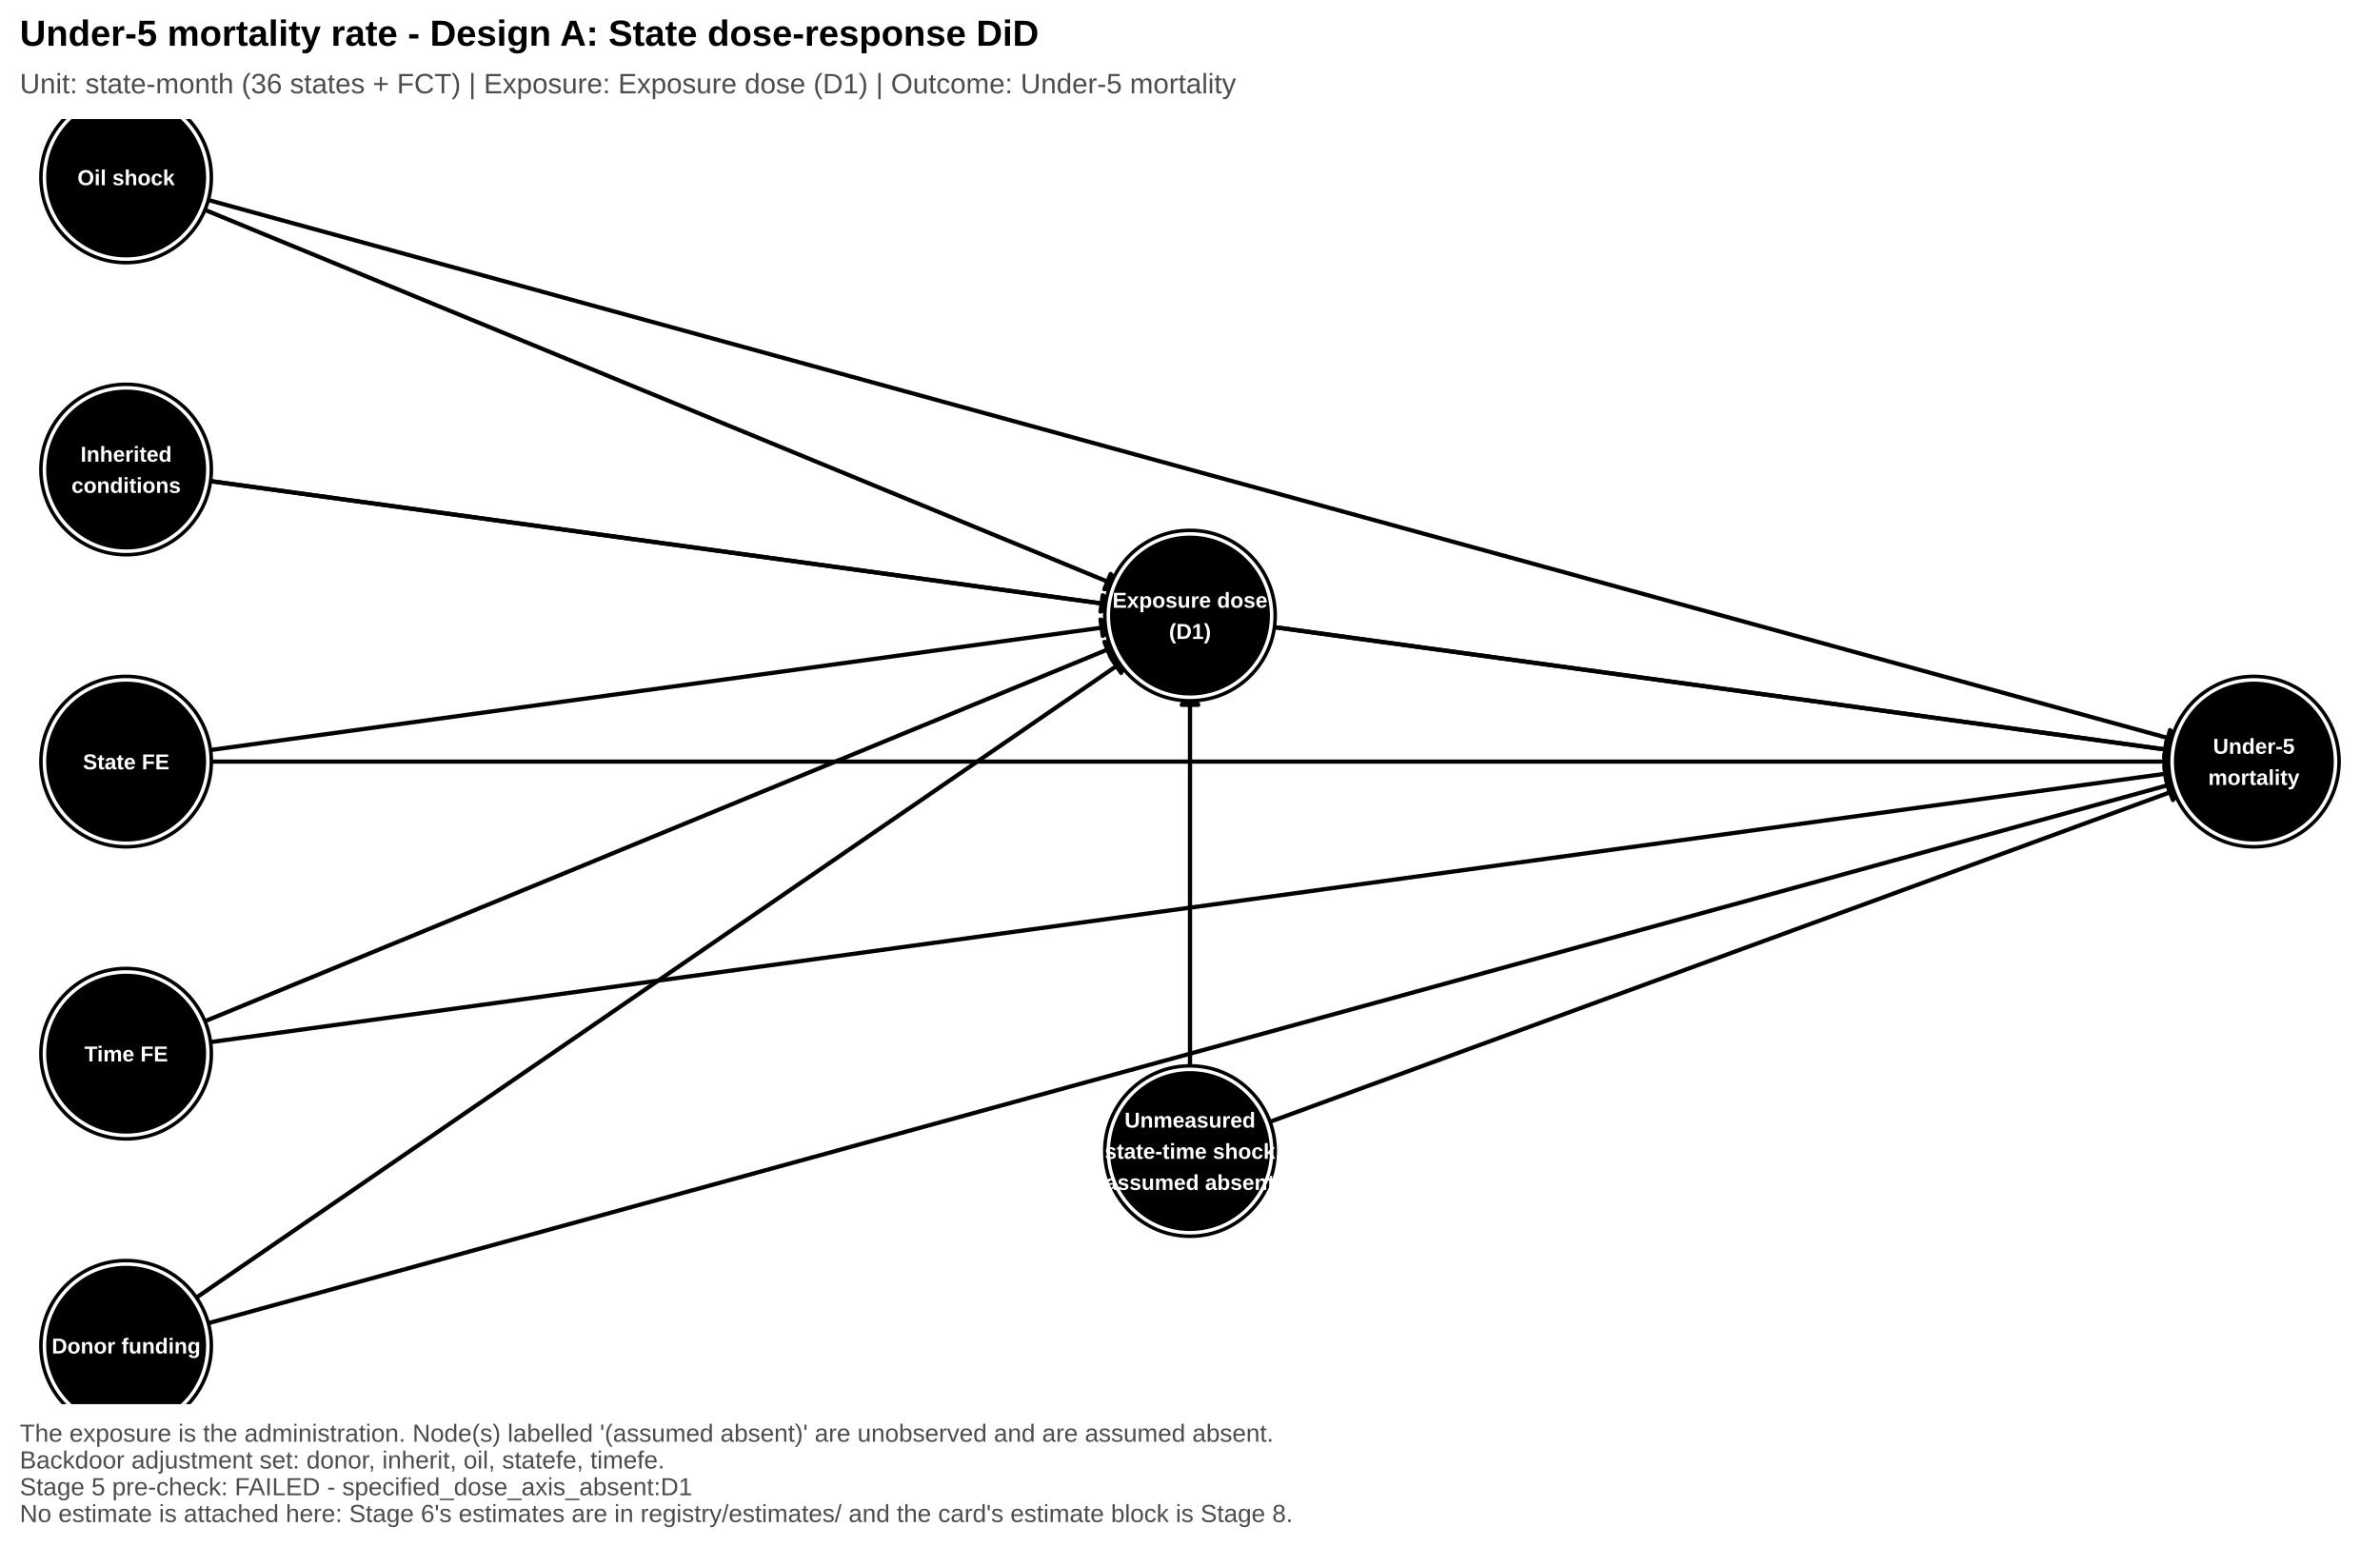
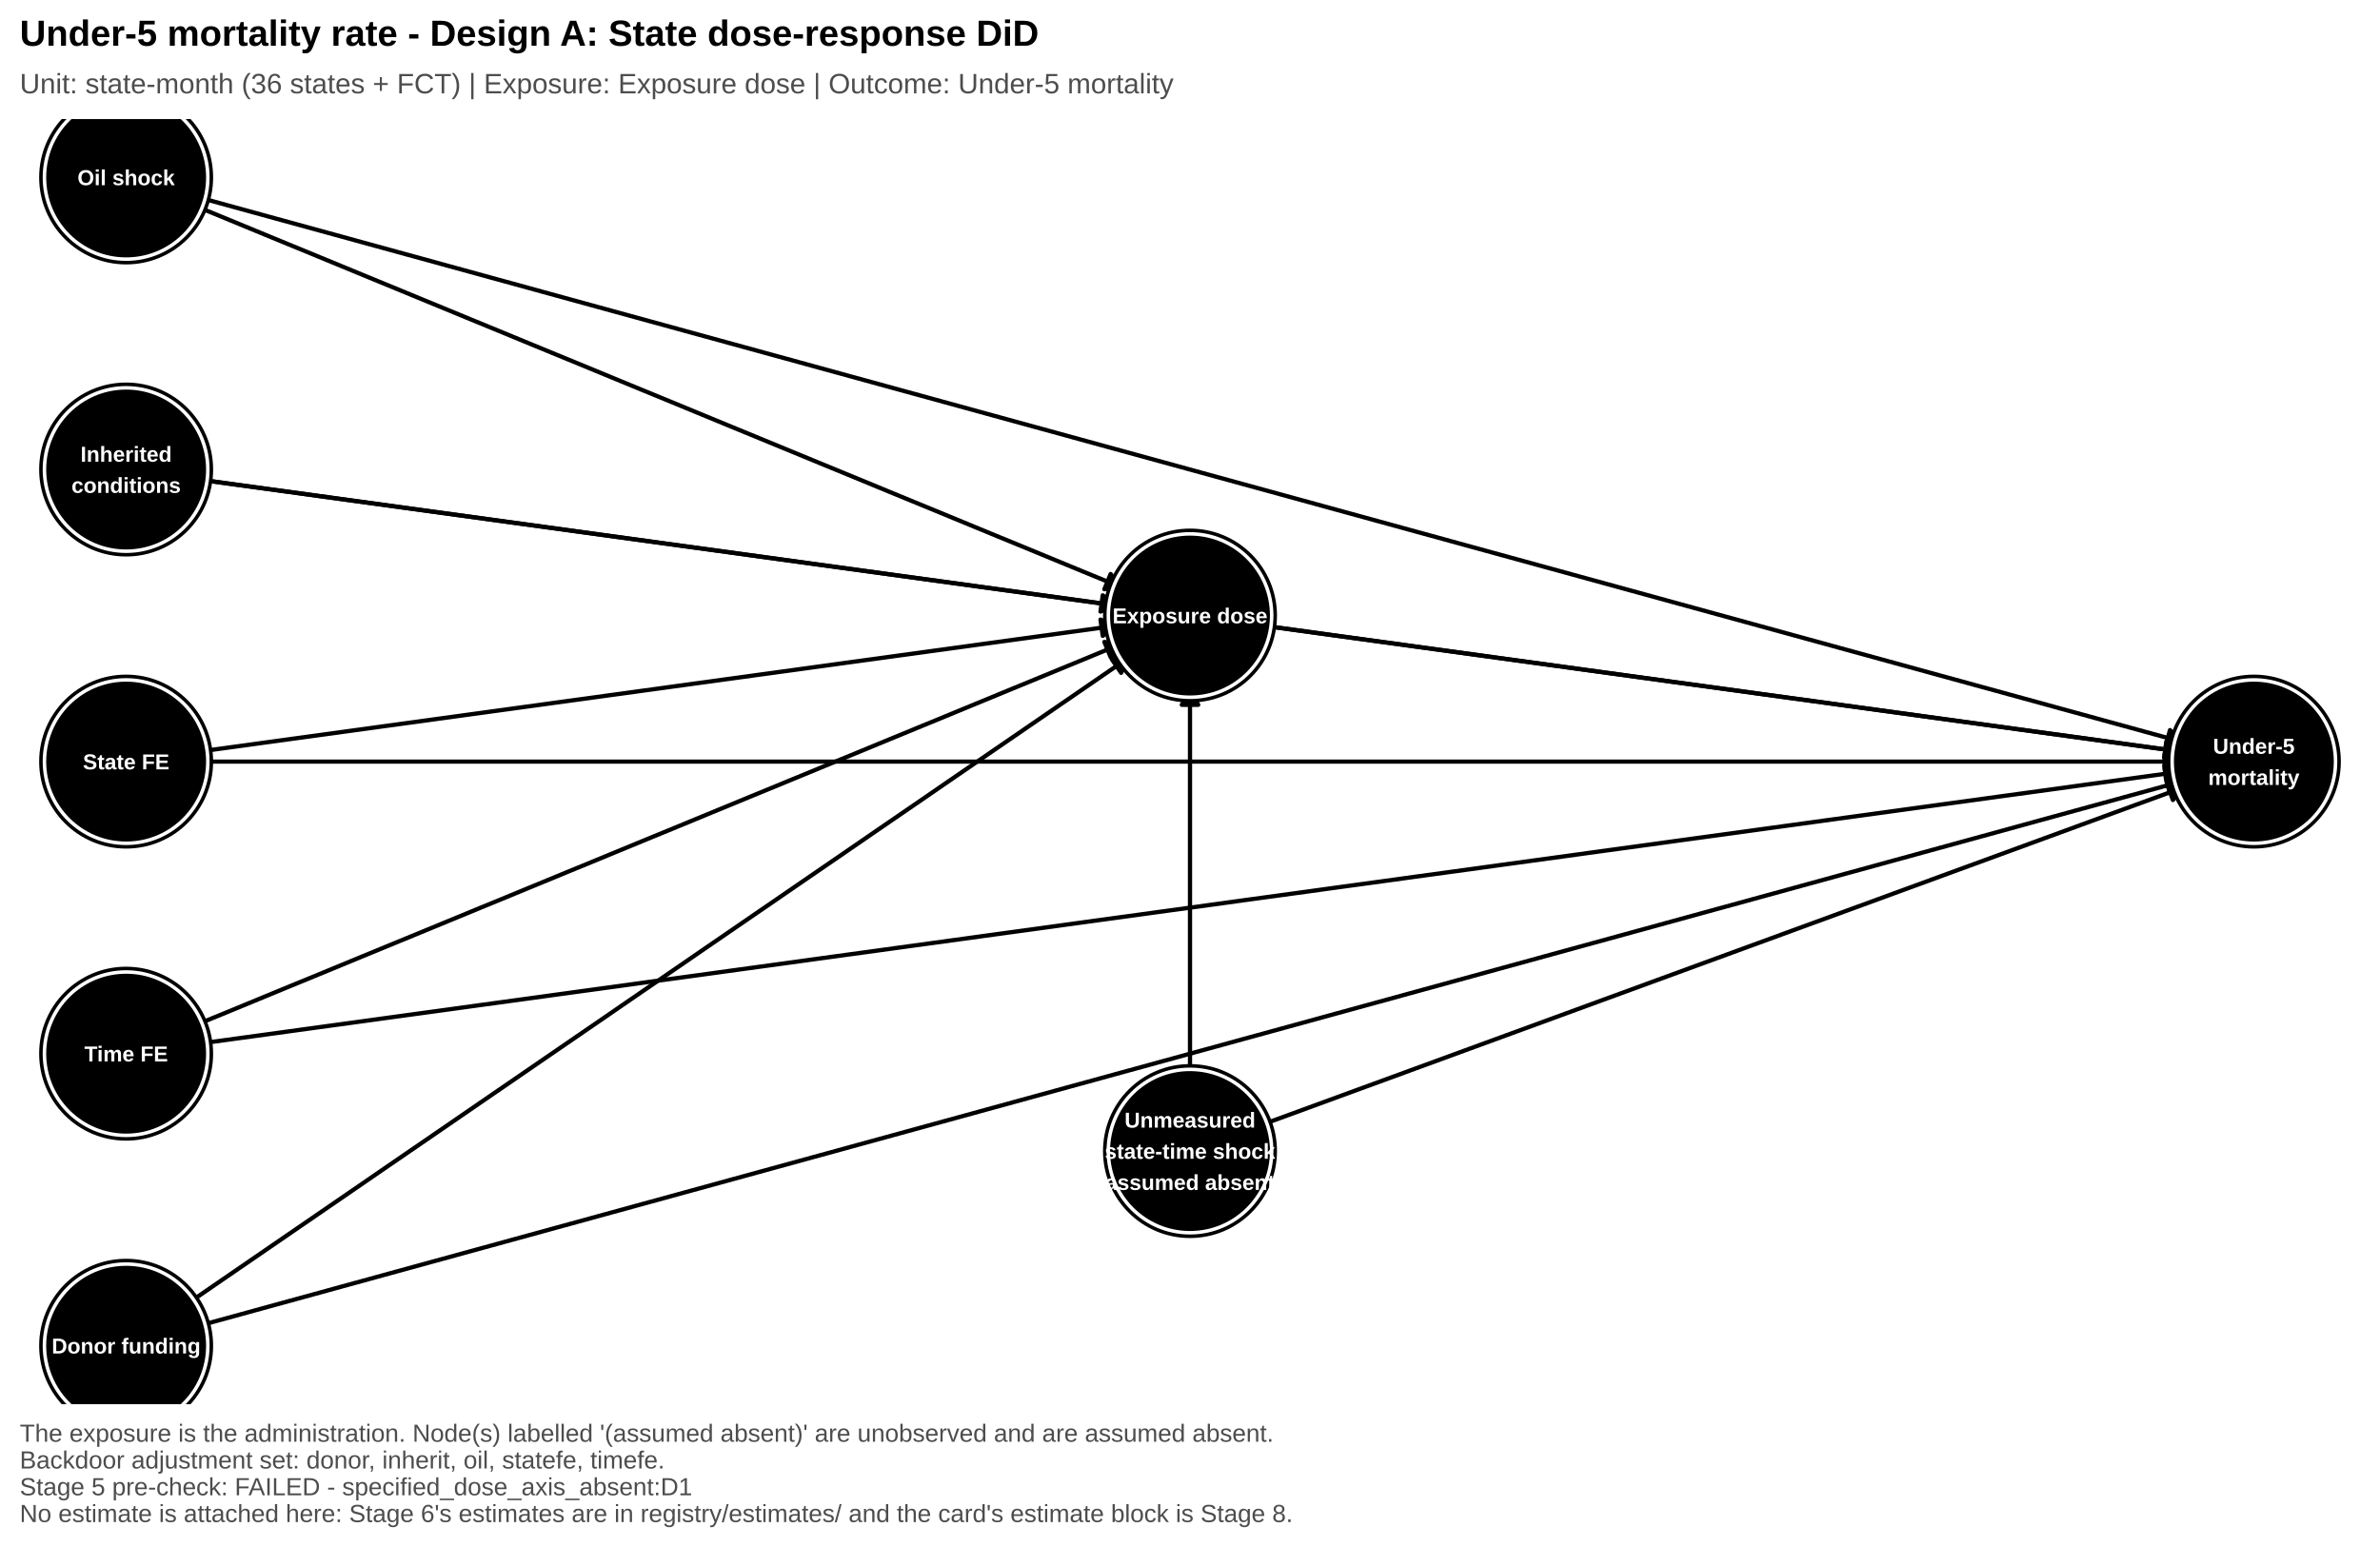
<svg xmlns="http://www.w3.org/2000/svg" width="720.00pt" height="468.00pt" viewBox="0 0 720.00 468.00">
  <g class="svglite">
    <defs>
      <style type="text/css">
    .svglite line, .svglite polyline, .svglite polygon, .svglite path, .svglite rect, .svglite circle {
      fill: none;
      stroke: #000000;
      stroke-linecap: round;
      stroke-linejoin: round;
      stroke-miterlimit: 10.00;
    }
    .svglite text {
      white-space: pre;
    }
    .svglite g.glyphgroup path {
      fill: inherit;
      stroke: none;
    }
  </style>
    </defs>
    <rect width="100%" height="100%" style="stroke: none; fill: #FFFFFF;" />
    <defs>
      <clipPath id="cpMC4wMHw3MjAuMDB8MC4wMHw0NjguMDA=">
        <rect x="0.00" y="0.00" width="720.00" height="468.00" />
      </clipPath>
    </defs>
    <g clip-path="url(#cpMC4wMHw3MjAuMDB8MC4wMHw0NjguMDA=)">
      <rect x="0.00" y="-0" width="720.00" height="468.00" style="stroke-width: 1.16; stroke: none; fill: #FFFFFF;" />
    </g>
    <defs>
      <clipPath id="cpNS45OHw3MTQuMDJ8MzYuMDF8NDI0Ljgw">
        <rect x="5.98" y="36.01" width="708.04" height="388.78" />
      </clipPath>
    </defs>
    <g clip-path="url(#cpNS45OHw3MTQuMDJ8MzYuMDF8NDI0Ljgw)">
      <polyline points="60.03,401.12 64.17,399.98 70.67,398.20 77.17,396.41 83.67,394.63 90.18,392.84 96.68,391.06 103.18,389.27 109.68,387.49 116.18,385.70 122.68,383.92 129.19,382.13 135.69,380.35 142.19,378.56 148.69,376.78 155.19,374.99 161.70,373.21 168.20,371.42 174.70,369.64 181.20,367.85 187.70,366.07 194.20,364.28 200.71,362.50 207.21,360.71 213.71,358.93 220.21,357.14 226.71,355.36 233.22,353.57 239.72,351.79 246.22,350.00 252.72,348.22 259.22,346.43 265.72,344.65 272.23,342.86 278.73,341.08 285.23,339.29 291.73,337.51 298.23,335.72 304.73,333.94 311.24,332.15 317.74,330.37 324.24,328.58 330.74,326.80 337.24,325.01 343.75,323.23 350.25,321.44 356.75,319.66 363.25,317.87 369.75,316.09 376.25,314.30 382.76,312.52 389.26,310.73 395.76,308.95 402.26,307.16 408.76,305.38 415.27,303.59 421.77,301.81 428.27,300.02 434.77,298.24 441.27,296.45 447.77,294.67 454.28,292.88 460.78,291.10 467.28,289.31 473.78,287.53 480.28,285.74 486.78,283.96 493.29,282.17 499.79,280.39 506.29,278.60 512.79,276.82 519.29,275.03 525.80,273.25 532.30,271.46 538.80,269.68 545.30,267.89 551.80,266.11 558.30,264.32 564.81,262.54 571.31,260.75 577.81,258.97 584.31,257.18 590.81,255.40 597.32,253.61 603.82,251.83 610.32,250.04 616.82,248.25 623.32,246.47 629.82,244.68 636.33,242.90 642.83,241.11 649.33,239.33 655.83,237.54 659.97,236.41 " style="stroke-width: 1.28; stroke-linecap: butt;" />
      <polygon points="656.47,239.95 659.97,236.41 655.15,235.15 " style="stroke-width: 1.28; stroke-linecap: butt; fill: #000000;" />
      <polyline points="56.86,394.29 57.67,393.74 60.92,391.51 64.17,389.27 67.42,387.04 70.67,384.81 73.92,382.58 77.17,380.35 80.42,378.12 83.67,375.89 86.92,373.66 90.18,371.42 93.43,369.19 96.68,366.96 99.93,364.73 103.18,362.50 106.43,360.27 109.68,358.04 112.93,355.80 116.18,353.57 119.43,351.34 122.68,349.11 125.94,346.88 129.19,344.65 132.44,342.42 135.69,340.19 138.94,337.95 142.19,335.72 145.44,333.49 148.69,331.26 151.94,329.03 155.19,326.80 158.44,324.57 161.70,322.33 164.95,320.10 168.20,317.87 171.45,315.64 174.70,313.41 177.95,311.18 181.20,308.95 184.45,306.72 187.70,304.48 190.95,302.25 194.20,300.02 197.46,297.79 200.71,295.56 203.96,293.33 207.21,291.10 210.46,288.86 213.71,286.63 216.96,284.40 220.21,282.17 223.46,279.94 226.71,277.71 229.96,275.48 233.22,273.25 236.47,271.01 239.72,268.78 242.97,266.55 246.22,264.32 249.47,262.09 252.72,259.86 255.97,257.63 259.22,255.40 262.47,253.16 265.72,250.93 268.97,248.70 272.23,246.47 275.48,244.24 278.73,242.01 281.98,239.78 285.23,237.54 288.48,235.31 291.73,233.08 294.98,230.85 298.23,228.62 301.48,226.39 304.73,224.16 307.99,221.93 311.24,219.69 314.49,217.46 317.74,215.23 320.99,213.00 324.24,210.77 327.49,208.54 330.74,206.31 333.99,204.07 337.24,201.84 340.49,199.61 341.30,199.06 " style="stroke-width: 1.28; stroke-linecap: butt;" />
      <polygon points="339.16,203.55 341.30,199.06 336.34,199.44 " style="stroke-width: 1.28; stroke-linecap: butt; fill: #000000;" />
      <polyline points="382.47,189.31 382.76,189.35 386.01,189.79 389.26,190.24 392.51,190.69 395.76,191.13 399.01,191.58 402.26,192.03 405.51,192.47 408.76,192.92 412.01,193.36 415.27,193.81 418.52,194.26 421.77,194.70 425.02,195.15 428.27,195.60 431.52,196.04 434.77,196.49 438.02,196.93 441.27,197.38 444.52,197.83 447.77,198.27 451.03,198.72 454.28,199.17 457.53,199.61 460.78,200.06 464.03,200.50 467.28,200.95 470.53,201.40 473.78,201.84 477.03,202.29 480.28,202.74 483.53,203.18 486.78,203.63 490.04,204.07 493.29,204.52 496.54,204.97 499.79,205.41 503.04,205.86 506.29,206.31 509.54,206.75 512.79,207.20 516.04,207.64 519.29,208.09 522.54,208.54 525.80,208.98 529.05,209.43 532.30,209.88 535.55,210.32 538.80,210.77 542.05,211.22 545.30,211.66 548.55,212.11 551.80,212.55 555.05,213.00 558.30,213.45 561.56,213.89 564.81,214.34 568.06,214.79 571.31,215.23 574.56,215.68 577.81,216.12 581.06,216.57 584.31,217.02 587.56,217.46 590.81,217.91 594.06,218.36 597.32,218.80 600.57,219.25 603.82,219.69 607.07,220.14 610.32,220.59 613.57,221.03 616.82,221.48 620.07,221.93 623.32,222.37 626.57,222.82 629.82,223.26 633.08,223.71 636.33,224.16 639.58,224.60 642.83,225.05 646.08,225.50 649.33,225.94 652.58,226.39 655.83,226.83 659.08,227.28 659.37,227.32 " style="stroke-width: 1.28; stroke-linecap: butt;" />
      <polygon points="654.76,229.20 659.37,227.32 655.44,224.27 " style="stroke-width: 1.28; stroke-linecap: butt; fill: #000000;" />
      <polyline points="60.63,145.13 64.17,145.61 70.67,146.51 77.17,147.40 83.67,148.29 90.18,149.18 96.68,150.08 103.18,150.97 109.68,151.86 116.18,152.75 122.68,153.65 129.19,154.54 135.69,155.43 142.19,156.32 148.69,157.22 155.19,158.11 161.70,159.00 168.20,159.89 174.70,160.79 181.20,161.68 187.70,162.57 194.20,163.46 200.71,164.36 207.21,165.25 213.71,166.14 220.21,167.03 226.71,167.93 233.22,168.82 239.72,169.71 246.22,170.61 252.72,171.50 259.22,172.39 265.72,173.28 272.23,174.18 278.73,175.07 285.23,175.96 291.73,176.85 298.23,177.75 304.73,178.64 311.24,179.53 317.74,180.42 324.24,181.32 330.74,182.21 337.24,183.10 343.75,183.99 350.25,184.89 356.75,185.78 363.25,186.67 369.75,187.56 376.25,188.46 382.76,189.35 389.26,190.24 395.76,191.13 402.26,192.03 408.76,192.92 415.27,193.81 421.77,194.70 428.27,195.60 434.77,196.49 441.27,197.38 447.77,198.27 454.28,199.17 460.78,200.06 467.28,200.95 473.78,201.84 480.28,202.74 486.78,203.63 493.29,204.52 499.79,205.41 506.29,206.31 512.79,207.20 519.29,208.09 525.80,208.98 532.30,209.88 538.80,210.77 545.30,211.66 551.80,212.55 558.30,213.45 564.81,214.34 571.31,215.23 577.81,216.12 584.31,217.02 590.81,217.91 597.32,218.80 603.82,219.69 610.32,220.59 616.82,221.48 623.32,222.37 629.82,223.26 636.33,224.16 642.83,225.05 649.33,225.94 655.83,226.83 659.37,227.32 " style="stroke-width: 1.28; stroke-linecap: butt;" />
      <polygon points="654.76,229.20 659.37,227.32 655.44,224.27 " style="stroke-width: 1.28; stroke-linecap: butt; fill: #000000;" />
      <polyline points="60.63,145.13 60.92,145.17 64.17,145.61 67.42,146.06 70.67,146.51 73.92,146.95 77.17,147.40 80.42,147.85 83.67,148.29 86.92,148.74 90.18,149.18 93.43,149.63 96.68,150.08 99.93,150.52 103.18,150.97 106.43,151.42 109.68,151.86 112.93,152.31 116.18,152.75 119.43,153.20 122.68,153.65 125.94,154.09 129.19,154.54 132.44,154.99 135.69,155.43 138.94,155.88 142.19,156.32 145.44,156.77 148.69,157.22 151.94,157.66 155.19,158.11 158.44,158.56 161.70,159.00 164.95,159.45 168.20,159.89 171.45,160.34 174.70,160.79 177.95,161.23 181.20,161.68 184.45,162.13 187.70,162.57 190.95,163.02 194.20,163.46 197.46,163.91 200.71,164.36 203.96,164.80 207.21,165.25 210.46,165.70 213.71,166.14 216.96,166.59 220.21,167.03 223.46,167.48 226.71,167.93 229.96,168.37 233.22,168.82 236.47,169.27 239.72,169.71 242.97,170.16 246.22,170.61 249.47,171.05 252.72,171.50 255.97,171.94 259.22,172.39 262.47,172.84 265.72,173.28 268.97,173.73 272.23,174.18 275.48,174.62 278.73,175.07 281.98,175.51 285.23,175.96 288.48,176.41 291.73,176.85 294.98,177.30 298.23,177.75 301.48,178.19 304.73,178.64 307.99,179.08 311.24,179.53 314.49,179.98 317.74,180.42 320.99,180.87 324.24,181.32 327.49,181.76 330.74,182.21 333.99,182.65 337.24,183.10 337.53,183.14 " style="stroke-width: 1.28; stroke-linecap: butt;" />
      <polygon points="332.92,185.02 337.53,183.14 333.60,180.09 " style="stroke-width: 1.28; stroke-linecap: butt; fill: #000000;" />
      <polyline points="60.03,59.69 64.17,60.82 70.67,62.61 77.17,64.39 83.67,66.18 90.18,67.96 96.68,69.75 103.18,71.53 109.68,73.32 116.18,75.10 122.68,76.89 129.19,78.67 135.69,80.46 142.19,82.24 148.69,84.03 155.19,85.81 161.70,87.60 168.20,89.39 174.70,91.17 181.20,92.96 187.70,94.74 194.20,96.53 200.71,98.31 207.21,100.10 213.71,101.88 220.21,103.67 226.71,105.45 233.22,107.24 239.72,109.02 246.22,110.81 252.72,112.59 259.22,114.38 265.72,116.16 272.23,117.95 278.73,119.73 285.23,121.52 291.73,123.30 298.23,125.09 304.73,126.87 311.24,128.66 317.74,130.44 324.24,132.23 330.74,134.01 337.24,135.80 343.75,137.58 350.25,139.37 356.75,141.15 363.25,142.94 369.75,144.72 376.25,146.51 382.76,148.29 389.26,150.08 395.76,151.86 402.26,153.65 408.76,155.43 415.27,157.22 421.77,159.00 428.27,160.79 434.77,162.57 441.27,164.36 447.77,166.14 454.28,167.93 460.78,169.71 467.28,171.50 473.78,173.28 480.28,175.07 486.78,176.85 493.29,178.64 499.79,180.42 506.29,182.21 512.79,183.99 519.29,185.78 525.80,187.56 532.30,189.35 538.80,191.13 545.30,192.92 551.80,194.70 558.30,196.49 564.81,198.27 571.31,200.06 577.81,201.84 584.31,203.63 590.81,205.41 597.32,207.20 603.82,208.98 610.32,210.77 616.82,212.55 623.32,214.34 629.82,216.12 636.33,217.91 642.83,219.69 649.33,221.48 655.83,223.26 659.97,224.40 " style="stroke-width: 1.28; stroke-linecap: butt;" />
      <polygon points="655.15,225.66 659.97,224.40 656.47,220.86 " style="stroke-width: 1.28; stroke-linecap: butt; fill: #000000;" />
      <polyline points="59.13,62.32 60.92,63.06 64.17,64.39 67.42,65.73 70.67,67.07 73.92,68.41 77.17,69.75 80.42,71.09 83.67,72.43 86.92,73.77 90.18,75.10 93.43,76.44 96.68,77.78 99.93,79.12 103.18,80.46 106.43,81.80 109.68,83.14 112.93,84.48 116.18,85.81 119.43,87.15 122.68,88.49 125.94,89.83 129.19,91.17 132.44,92.51 135.69,93.85 138.94,95.19 142.19,96.53 145.44,97.86 148.69,99.20 151.94,100.54 155.19,101.88 158.44,103.22 161.70,104.56 164.95,105.90 168.20,107.24 171.45,108.57 174.70,109.91 177.95,111.25 181.20,112.59 184.45,113.93 187.70,115.27 190.95,116.61 194.20,117.95 197.46,119.28 200.71,120.62 203.96,121.96 207.21,123.30 210.46,124.64 213.71,125.98 216.96,127.32 220.21,128.66 223.46,130.00 226.71,131.33 229.96,132.67 233.22,134.01 236.47,135.35 239.72,136.69 242.97,138.03 246.22,139.37 249.47,140.71 252.72,142.04 255.97,143.38 259.22,144.72 262.47,146.06 265.72,147.40 268.97,148.74 272.23,150.08 275.48,151.42 278.73,152.75 281.98,154.09 285.23,155.43 288.48,156.77 291.73,158.11 294.98,159.45 298.23,160.79 301.48,162.13 304.73,163.46 307.99,164.80 311.24,166.14 314.49,167.48 317.74,168.82 320.99,170.16 324.24,171.50 327.49,172.84 330.74,174.18 333.99,175.51 337.24,176.85 339.03,177.59 " style="stroke-width: 1.28; stroke-linecap: butt;" />
      <polygon points="334.09,178.25 339.03,177.59 335.99,173.64 " style="stroke-width: 1.28; stroke-linecap: butt; fill: #000000;" />
      <polyline points="60.84,230.40 64.17,230.40 70.67,230.40 77.17,230.40 83.67,230.40 90.18,230.40 96.68,230.40 103.18,230.40 109.68,230.40 116.18,230.40 122.68,230.40 129.19,230.40 135.69,230.40 142.19,230.40 148.69,230.40 155.19,230.40 161.70,230.40 168.20,230.40 174.70,230.40 181.20,230.40 187.70,230.40 194.20,230.40 200.71,230.40 207.21,230.40 213.71,230.40 220.21,230.40 226.71,230.40 233.22,230.40 239.72,230.40 246.22,230.40 252.72,230.40 259.22,230.40 265.72,230.40 272.23,230.40 278.73,230.40 285.23,230.40 291.73,230.40 298.23,230.40 304.73,230.40 311.24,230.40 317.74,230.40 324.24,230.40 330.74,230.40 337.24,230.40 343.75,230.40 350.25,230.40 356.75,230.40 363.25,230.40 369.75,230.40 376.25,230.40 382.76,230.40 389.26,230.40 395.76,230.40 402.26,230.40 408.76,230.40 415.27,230.40 421.77,230.40 428.27,230.40 434.77,230.40 441.27,230.40 447.77,230.40 454.28,230.40 460.78,230.40 467.28,230.40 473.78,230.40 480.28,230.40 486.78,230.40 493.29,230.40 499.79,230.40 506.29,230.40 512.79,230.40 519.29,230.40 525.80,230.40 532.30,230.40 538.80,230.40 545.30,230.40 551.80,230.40 558.30,230.40 564.81,230.40 571.31,230.40 577.81,230.40 584.31,230.40 590.81,230.40 597.32,230.40 603.82,230.40 610.32,230.40 616.82,230.40 623.32,230.40 629.82,230.40 636.33,230.40 642.83,230.40 649.33,230.40 655.83,230.40 659.16,230.40 " style="stroke-width: 1.28; stroke-linecap: butt;" />
      <polygon points="654.85,232.90 659.16,230.40 654.85,227.91 " style="stroke-width: 1.28; stroke-linecap: butt; fill: #000000;" />
      <polyline points="60.63,227.32 60.92,227.28 64.17,226.83 67.42,226.39 70.67,225.94 73.92,225.50 77.17,225.05 80.42,224.60 83.67,224.16 86.92,223.71 90.18,223.26 93.43,222.82 96.68,222.37 99.93,221.93 103.18,221.48 106.43,221.03 109.68,220.59 112.93,220.14 116.18,219.69 119.43,219.25 122.68,218.80 125.94,218.36 129.19,217.91 132.44,217.46 135.69,217.02 138.94,216.57 142.19,216.12 145.44,215.68 148.69,215.23 151.94,214.79 155.19,214.34 158.44,213.89 161.70,213.45 164.95,213.00 168.20,212.55 171.45,212.11 174.70,211.66 177.95,211.22 181.20,210.77 184.45,210.32 187.70,209.88 190.95,209.43 194.20,208.98 197.46,208.54 200.71,208.09 203.96,207.64 207.21,207.20 210.46,206.75 213.71,206.31 216.96,205.86 220.21,205.41 223.46,204.97 226.71,204.52 229.96,204.07 233.22,203.63 236.47,203.18 239.72,202.74 242.97,202.29 246.22,201.84 249.47,201.40 252.72,200.95 255.97,200.50 259.22,200.06 262.47,199.61 265.72,199.17 268.97,198.72 272.23,198.27 275.48,197.83 278.73,197.38 281.98,196.93 285.23,196.49 288.48,196.04 291.73,195.60 294.98,195.15 298.23,194.70 301.48,194.26 304.73,193.81 307.99,193.36 311.24,192.92 314.49,192.47 317.74,192.03 320.99,191.58 324.24,191.13 327.49,190.69 330.74,190.24 333.99,189.79 337.24,189.35 337.53,189.31 " style="stroke-width: 1.28; stroke-linecap: butt;" />
      <polygon points="333.60,192.36 337.53,189.31 332.92,187.43 " style="stroke-width: 1.28; stroke-linecap: butt; fill: #000000;" />
      <polyline points="60.63,315.68 64.17,315.19 70.67,314.30 77.17,313.41 83.67,312.52 90.18,311.62 96.68,310.73 103.18,309.84 109.68,308.95 116.18,308.05 122.68,307.16 129.19,306.27 135.69,305.38 142.19,304.48 148.69,303.59 155.19,302.70 161.70,301.81 168.20,300.91 174.70,300.02 181.20,299.13 187.70,298.24 194.20,297.34 200.71,296.45 207.21,295.56 213.71,294.67 220.21,293.77 226.71,292.88 233.22,291.99 239.72,291.10 246.22,290.20 252.72,289.31 259.22,288.42 265.72,287.53 272.23,286.63 278.73,285.74 285.23,284.85 291.73,283.96 298.23,283.06 304.73,282.17 311.24,281.28 317.74,280.39 324.24,279.49 330.74,278.60 337.24,277.71 343.75,276.82 350.25,275.92 356.75,275.03 363.25,274.14 369.75,273.25 376.25,272.35 382.76,271.46 389.26,270.57 395.76,269.68 402.26,268.78 408.76,267.89 415.27,267.00 421.77,266.11 428.27,265.21 434.77,264.32 441.27,263.43 447.77,262.54 454.28,261.64 460.78,260.75 467.28,259.86 473.78,258.97 480.28,258.07 486.78,257.18 493.29,256.29 499.79,255.40 506.29,254.50 512.79,253.61 519.29,252.72 525.80,251.83 532.30,250.93 538.80,250.04 545.30,249.15 551.80,248.25 558.30,247.36 564.81,246.47 571.31,245.58 577.81,244.68 584.31,243.79 590.81,242.90 597.32,242.01 603.82,241.11 610.32,240.22 616.82,239.33 623.32,238.44 629.82,237.54 636.33,236.65 642.83,235.76 649.33,234.87 655.83,233.97 659.37,233.49 " style="stroke-width: 1.28; stroke-linecap: butt;" />
      <polygon points="655.44,236.54 659.37,233.49 654.76,231.61 " style="stroke-width: 1.28; stroke-linecap: butt; fill: #000000;" />
      <polyline points="59.13,310.13 60.92,309.39 64.17,308.05 67.42,306.72 70.67,305.38 73.92,304.04 77.17,302.70 80.42,301.36 83.67,300.02 86.92,298.68 90.18,297.34 93.43,296.01 96.68,294.67 99.93,293.33 103.18,291.99 106.43,290.65 109.68,289.31 112.93,287.97 116.18,286.63 119.43,285.29 122.68,283.96 125.94,282.62 129.19,281.28 132.44,279.94 135.69,278.60 138.94,277.26 142.19,275.92 145.44,274.58 148.69,273.25 151.94,271.91 155.19,270.57 158.44,269.23 161.70,267.89 164.95,266.55 168.20,265.21 171.45,263.87 174.70,262.54 177.95,261.20 181.20,259.86 184.45,258.52 187.70,257.18 190.95,255.84 194.20,254.50 197.46,253.16 200.71,251.83 203.96,250.49 207.21,249.15 210.46,247.81 213.71,246.47 216.96,245.13 220.21,243.79 223.46,242.45 226.71,241.11 229.96,239.78 233.22,238.44 236.47,237.10 239.72,235.76 242.97,234.42 246.22,233.08 249.47,231.74 252.72,230.40 255.97,229.07 259.22,227.73 262.47,226.39 265.72,225.05 268.97,223.71 272.23,222.37 275.48,221.03 278.73,219.69 281.98,218.36 285.23,217.02 288.48,215.68 291.73,214.34 294.98,213.00 298.23,211.66 301.48,210.32 304.73,208.98 307.99,207.64 311.24,206.31 314.49,204.97 317.74,203.63 320.99,202.29 324.24,200.95 327.49,199.61 330.74,198.27 333.99,196.93 337.24,195.60 339.03,194.86 " style="stroke-width: 1.28; stroke-linecap: butt;" />
      <polygon points="335.99,198.81 339.03,194.86 334.09,194.20 " style="stroke-width: 1.28; stroke-linecap: butt; fill: #000000;" />
      <polyline points="381.30,340.42 382.76,339.89 386.01,338.70 389.26,337.51 392.51,336.32 395.76,335.13 399.01,333.94 402.26,332.75 405.51,331.56 408.76,330.37 412.01,329.18 415.27,327.99 418.52,326.80 421.77,325.61 425.02,324.42 428.27,323.23 431.52,322.04 434.77,320.85 438.02,319.66 441.27,318.47 444.52,317.28 447.77,316.09 451.03,314.90 454.28,313.71 457.53,312.52 460.78,311.33 464.03,310.14 467.28,308.95 470.53,307.76 473.78,306.57 477.03,305.38 480.28,304.19 483.53,303.00 486.78,301.81 490.04,300.62 493.29,299.43 496.54,298.24 499.79,297.05 503.04,295.86 506.29,294.67 509.54,293.48 512.79,292.29 516.04,291.10 519.29,289.91 522.54,288.72 525.80,287.53 529.05,286.34 532.30,285.15 535.55,283.96 538.80,282.77 542.05,281.58 545.30,280.39 548.55,279.20 551.80,278.01 555.05,276.82 558.30,275.63 561.56,274.44 564.81,273.25 568.06,272.06 571.31,270.87 574.56,269.68 577.81,268.49 581.06,267.30 584.31,266.11 587.56,264.92 590.81,263.73 594.06,262.54 597.32,261.35 600.57,260.16 603.82,258.97 607.07,257.78 610.32,256.59 613.57,255.40 616.82,254.21 620.07,253.02 623.32,251.83 626.57,250.64 629.82,249.44 633.08,248.25 636.33,247.06 639.58,245.87 642.83,244.68 646.08,243.49 649.33,242.30 652.58,241.11 655.83,239.92 659.08,238.73 660.54,238.20 " style="stroke-width: 1.28; stroke-linecap: butt;" />
      <polygon points="657.35,242.02 660.54,238.20 655.64,237.34 " style="stroke-width: 1.28; stroke-linecap: butt; fill: #000000;" />
      <polyline points="360.00,325.54 360.00,325.31 360.00,323.67 360.00,322.04 360.00,320.40 360.00,318.76 360.00,317.13 360.00,315.49 360.00,313.86 360.00,312.22 360.00,310.58 360.00,308.95 360.00,307.31 360.00,305.67 360.00,304.04 360.00,302.40 360.00,300.77 360.00,299.13 360.00,297.49 360.00,295.86 360.00,294.22 360.00,292.58 360.00,290.95 360.00,289.31 360.00,287.67 360.00,286.04 360.00,284.40 360.00,282.77 360.00,281.13 360.00,279.49 360.00,277.86 360.00,276.22 360.00,274.58 360.00,272.95 360.00,271.31 360.00,269.68 360.00,268.04 360.00,266.40 360.00,264.77 360.00,263.13 360.00,261.49 360.00,259.86 360.00,258.22 360.00,256.59 360.00,254.95 360.00,253.31 360.00,251.68 360.00,250.04 360.00,248.40 360.00,246.77 360.00,245.13 360.00,243.49 360.00,241.86 360.00,240.22 360.00,238.59 360.00,236.95 360.00,235.31 360.00,233.68 360.00,232.04 360.00,230.40 360.00,228.77 360.00,227.13 360.00,225.50 360.00,223.86 360.00,222.22 360.00,220.59 360.00,218.95 360.00,217.31 360.00,215.68 360.00,214.04 360.00,212.41 360.00,210.77 360.00,209.13 360.00,208.90 " style="stroke-width: 1.28; stroke-linecap: butt;" />
      <polygon points="362.49,213.22 360.00,208.90 357.51,213.22 " style="stroke-width: 1.28; stroke-linecap: butt; fill: #000000;" />
      <circle cx="681.84" cy="230.40" r="25.96" style="stroke-width: 0.71; fill: #000000;" />
      <circle cx="38.16" cy="407.12" r="25.96" style="stroke-width: 0.71; fill: #000000;" />
      <circle cx="360.00" cy="186.22" r="25.96" style="stroke-width: 0.71; fill: #000000;" />
      <circle cx="38.16" cy="142.04" r="25.96" style="stroke-width: 0.71; fill: #000000;" />
      <circle cx="38.16" cy="53.68" r="25.96" style="stroke-width: 0.71; fill: #000000;" />
      <circle cx="38.16" cy="230.40" r="25.96" style="stroke-width: 0.71; fill: #000000;" />
      <circle cx="38.16" cy="318.76" r="25.96" style="stroke-width: 0.71; fill: #000000;" />
      <circle cx="360.00" cy="348.22" r="25.96" style="stroke-width: 0.71; fill: #000000;" />
      <circle cx="681.84" cy="230.40" r="24.89" style="stroke-width: 0.71; stroke: #FFFFFF; fill: #FFFFFF;" />
      <circle cx="38.16" cy="407.12" r="24.89" style="stroke-width: 0.71; stroke: #FFFFFF; fill: #FFFFFF;" />
      <circle cx="360.00" cy="186.22" r="24.89" style="stroke-width: 0.71; stroke: #FFFFFF; fill: #FFFFFF;" />
      <circle cx="38.16" cy="142.04" r="24.89" style="stroke-width: 0.71; stroke: #FFFFFF; fill: #FFFFFF;" />
      <circle cx="38.16" cy="53.68" r="24.89" style="stroke-width: 0.71; stroke: #FFFFFF; fill: #FFFFFF;" />
      <circle cx="38.16" cy="230.40" r="24.89" style="stroke-width: 0.71; stroke: #FFFFFF; fill: #FFFFFF;" />
      <circle cx="38.16" cy="318.76" r="24.89" style="stroke-width: 0.71; stroke: #FFFFFF; fill: #FFFFFF;" />
      <circle cx="360.00" cy="348.22" r="24.89" style="stroke-width: 0.71; stroke: #FFFFFF; fill: #FFFFFF;" />
      <circle cx="681.84" cy="230.40" r="23.83" style="stroke-width: 0.71; fill: #000000;" />
      <circle cx="38.16" cy="407.12" r="23.83" style="stroke-width: 0.71; fill: #000000;" />
      <circle cx="360.00" cy="186.22" r="23.83" style="stroke-width: 0.71; fill: #000000;" />
      <circle cx="38.16" cy="142.04" r="23.83" style="stroke-width: 0.71; fill: #000000;" />
      <circle cx="38.16" cy="53.68" r="23.83" style="stroke-width: 0.71; fill: #000000;" />
      <circle cx="38.16" cy="230.40" r="23.83" style="stroke-width: 0.71; fill: #000000;" />
      <circle cx="38.16" cy="318.76" r="23.83" style="stroke-width: 0.71; fill: #000000;" />
      <circle cx="360.00" cy="348.22" r="23.83" style="stroke-width: 0.71; fill: #000000;" />
      <text x="681.84" y="228.03" text-anchor="middle" style="font-size: 6.54px; font-weight: bold;fill: #FFFFFF; font-family: &quot;Arial&quot;;" textLength="24.66px" lengthAdjust="spacingAndGlyphs">Under-5</text>
      <text x="681.84" y="237.46" text-anchor="middle" style="font-size: 6.54px; font-weight: bold;fill: #FFFFFF; font-family: &quot;Arial&quot;;" textLength="27.56px" lengthAdjust="spacingAndGlyphs">mortality</text>
      <text x="38.16" y="409.46" text-anchor="middle" style="font-size: 6.54px; font-weight: bold;fill: #FFFFFF; font-family: &quot;Arial&quot;;" textLength="44.94px" lengthAdjust="spacingAndGlyphs">Donor funding</text>
-       <text x="360.00" y="183.85" text-anchor="middle" style="font-size: 6.54px; font-weight: bold;fill: #FFFFFF; font-family: &quot;Arial&quot;;" textLength="46.77px" lengthAdjust="spacingAndGlyphs">Exposure dose</text>
-       <text x="360.00" y="193.28" text-anchor="middle" style="font-size: 6.54px; font-weight: bold;fill: #FFFFFF; font-family: &quot;Arial&quot;;" textLength="12.69px" lengthAdjust="spacingAndGlyphs">(D1)</text>
+       <text x="360.00" y="188.56" text-anchor="middle" style="font-size: 6.54px; font-weight: bold;fill: #FFFFFF; font-family: &quot;Arial&quot;;" textLength="46.77px" lengthAdjust="spacingAndGlyphs">Exposure dose</text>
      <text x="38.16" y="139.67" text-anchor="middle" style="font-size: 6.54px; font-weight: bold;fill: #FFFFFF; font-family: &quot;Arial&quot;;" textLength="27.55px" lengthAdjust="spacingAndGlyphs">Inherited</text>
      <text x="38.16" y="149.10" text-anchor="middle" style="font-size: 6.54px; font-weight: bold;fill: #FFFFFF; font-family: &quot;Arial&quot;;" textLength="32.97px" lengthAdjust="spacingAndGlyphs">conditions</text>
      <text x="38.16" y="56.02" text-anchor="middle" style="font-size: 6.54px; font-weight: bold;fill: #FFFFFF; font-family: &quot;Arial&quot;;" textLength="29.36px" lengthAdjust="spacingAndGlyphs">Oil shock</text>
      <text x="38.16" y="232.74" text-anchor="middle" style="font-size: 6.54px; font-weight: bold;fill: #FFFFFF; font-family: &quot;Arial&quot;;" textLength="26.11px" lengthAdjust="spacingAndGlyphs">State FE</text>
      <text x="38.16" y="321.10" text-anchor="middle" style="font-size: 6.54px; font-weight: bold;fill: #FFFFFF; font-family: &quot;Arial&quot;;" textLength="25.27px" lengthAdjust="spacingAndGlyphs">Time FE</text>
      <text x="360.00" y="341.13" text-anchor="middle" style="font-size: 6.54px; font-weight: bold;fill: #FFFFFF; font-family: &quot;Arial&quot;;" textLength="39.53px" lengthAdjust="spacingAndGlyphs">Unmeasured</text>
      <text x="360.00" y="350.56" text-anchor="middle" style="font-size: 6.54px; font-weight: bold;fill: #FFFFFF; font-family: &quot;Arial&quot;;" textLength="51.47px" lengthAdjust="spacingAndGlyphs">state-time shock</text>
      <text x="360.00" y="359.98" text-anchor="middle" style="font-size: 6.54px; font-weight: bold;fill: #FFFFFF; font-family: &quot;Arial&quot;;" textLength="55.45px" lengthAdjust="spacingAndGlyphs">(assumed absent)</text>
    </g>
    <g clip-path="url(#cpMC4wMHw3MjAuMDB8MC4wMHw0NjguMDA=)">
-       <text x="5.98" y="28.24" style="font-size: 8.50px;fill: #4D4D4D; font-family: &quot;Arial&quot;;" textLength="377.50px" lengthAdjust="spacingAndGlyphs">Unit: state-month (36 states + FCT)  |  Exposure: Exposure dose (D1)  |  Outcome: Under-5 mortality</text>
+       <text x="5.98" y="28.24" style="font-size: 8.50px;fill: #4D4D4D; font-family: &quot;Arial&quot;;" textLength="358.61px" lengthAdjust="spacingAndGlyphs">Unit: state-month (36 states + FCT)  |  Exposure: Exposure dose  |  Outcome: Under-5 mortality</text>
      <text x="5.98" y="13.85" style="font-size: 11.00px; font-weight: bold; font-family: &quot;Arial&quot;;" textLength="308.38px" lengthAdjust="spacingAndGlyphs">Under-5 mortality rate - Design A: State dose-response DiD</text>
      <text x="5.98" y="436.15" style="font-size: 7.50px;fill: #4D4D4D; font-family: &quot;Arial&quot;;" textLength="379.33px" lengthAdjust="spacingAndGlyphs">The exposure is the administration. Node(s) labelled '(assumed absent)' are unobserved and are assumed absent.</text>
      <text x="5.98" y="444.25" style="font-size: 7.50px;fill: #4D4D4D; font-family: &quot;Arial&quot;;" textLength="195.05px" lengthAdjust="spacingAndGlyphs">Backdoor adjustment set: donor, inherit, oil, statefe, timefe.</text>
      <text x="5.98" y="452.35" style="font-size: 7.50px;fill: #4D4D4D; font-family: &quot;Arial&quot;;" textLength="203.44px" lengthAdjust="spacingAndGlyphs">Stage 5 pre-check: FAILED - specified_dose_axis_absent:D1</text>
      <text x="5.98" y="460.45" style="font-size: 7.50px;fill: #4D4D4D; font-family: &quot;Arial&quot;;" textLength="385.05px" lengthAdjust="spacingAndGlyphs">No estimate is attached here: Stage 6's estimates are in registry/estimates/ and the card's estimate block is Stage 8.</text>
    </g>
  </g>
</svg>
